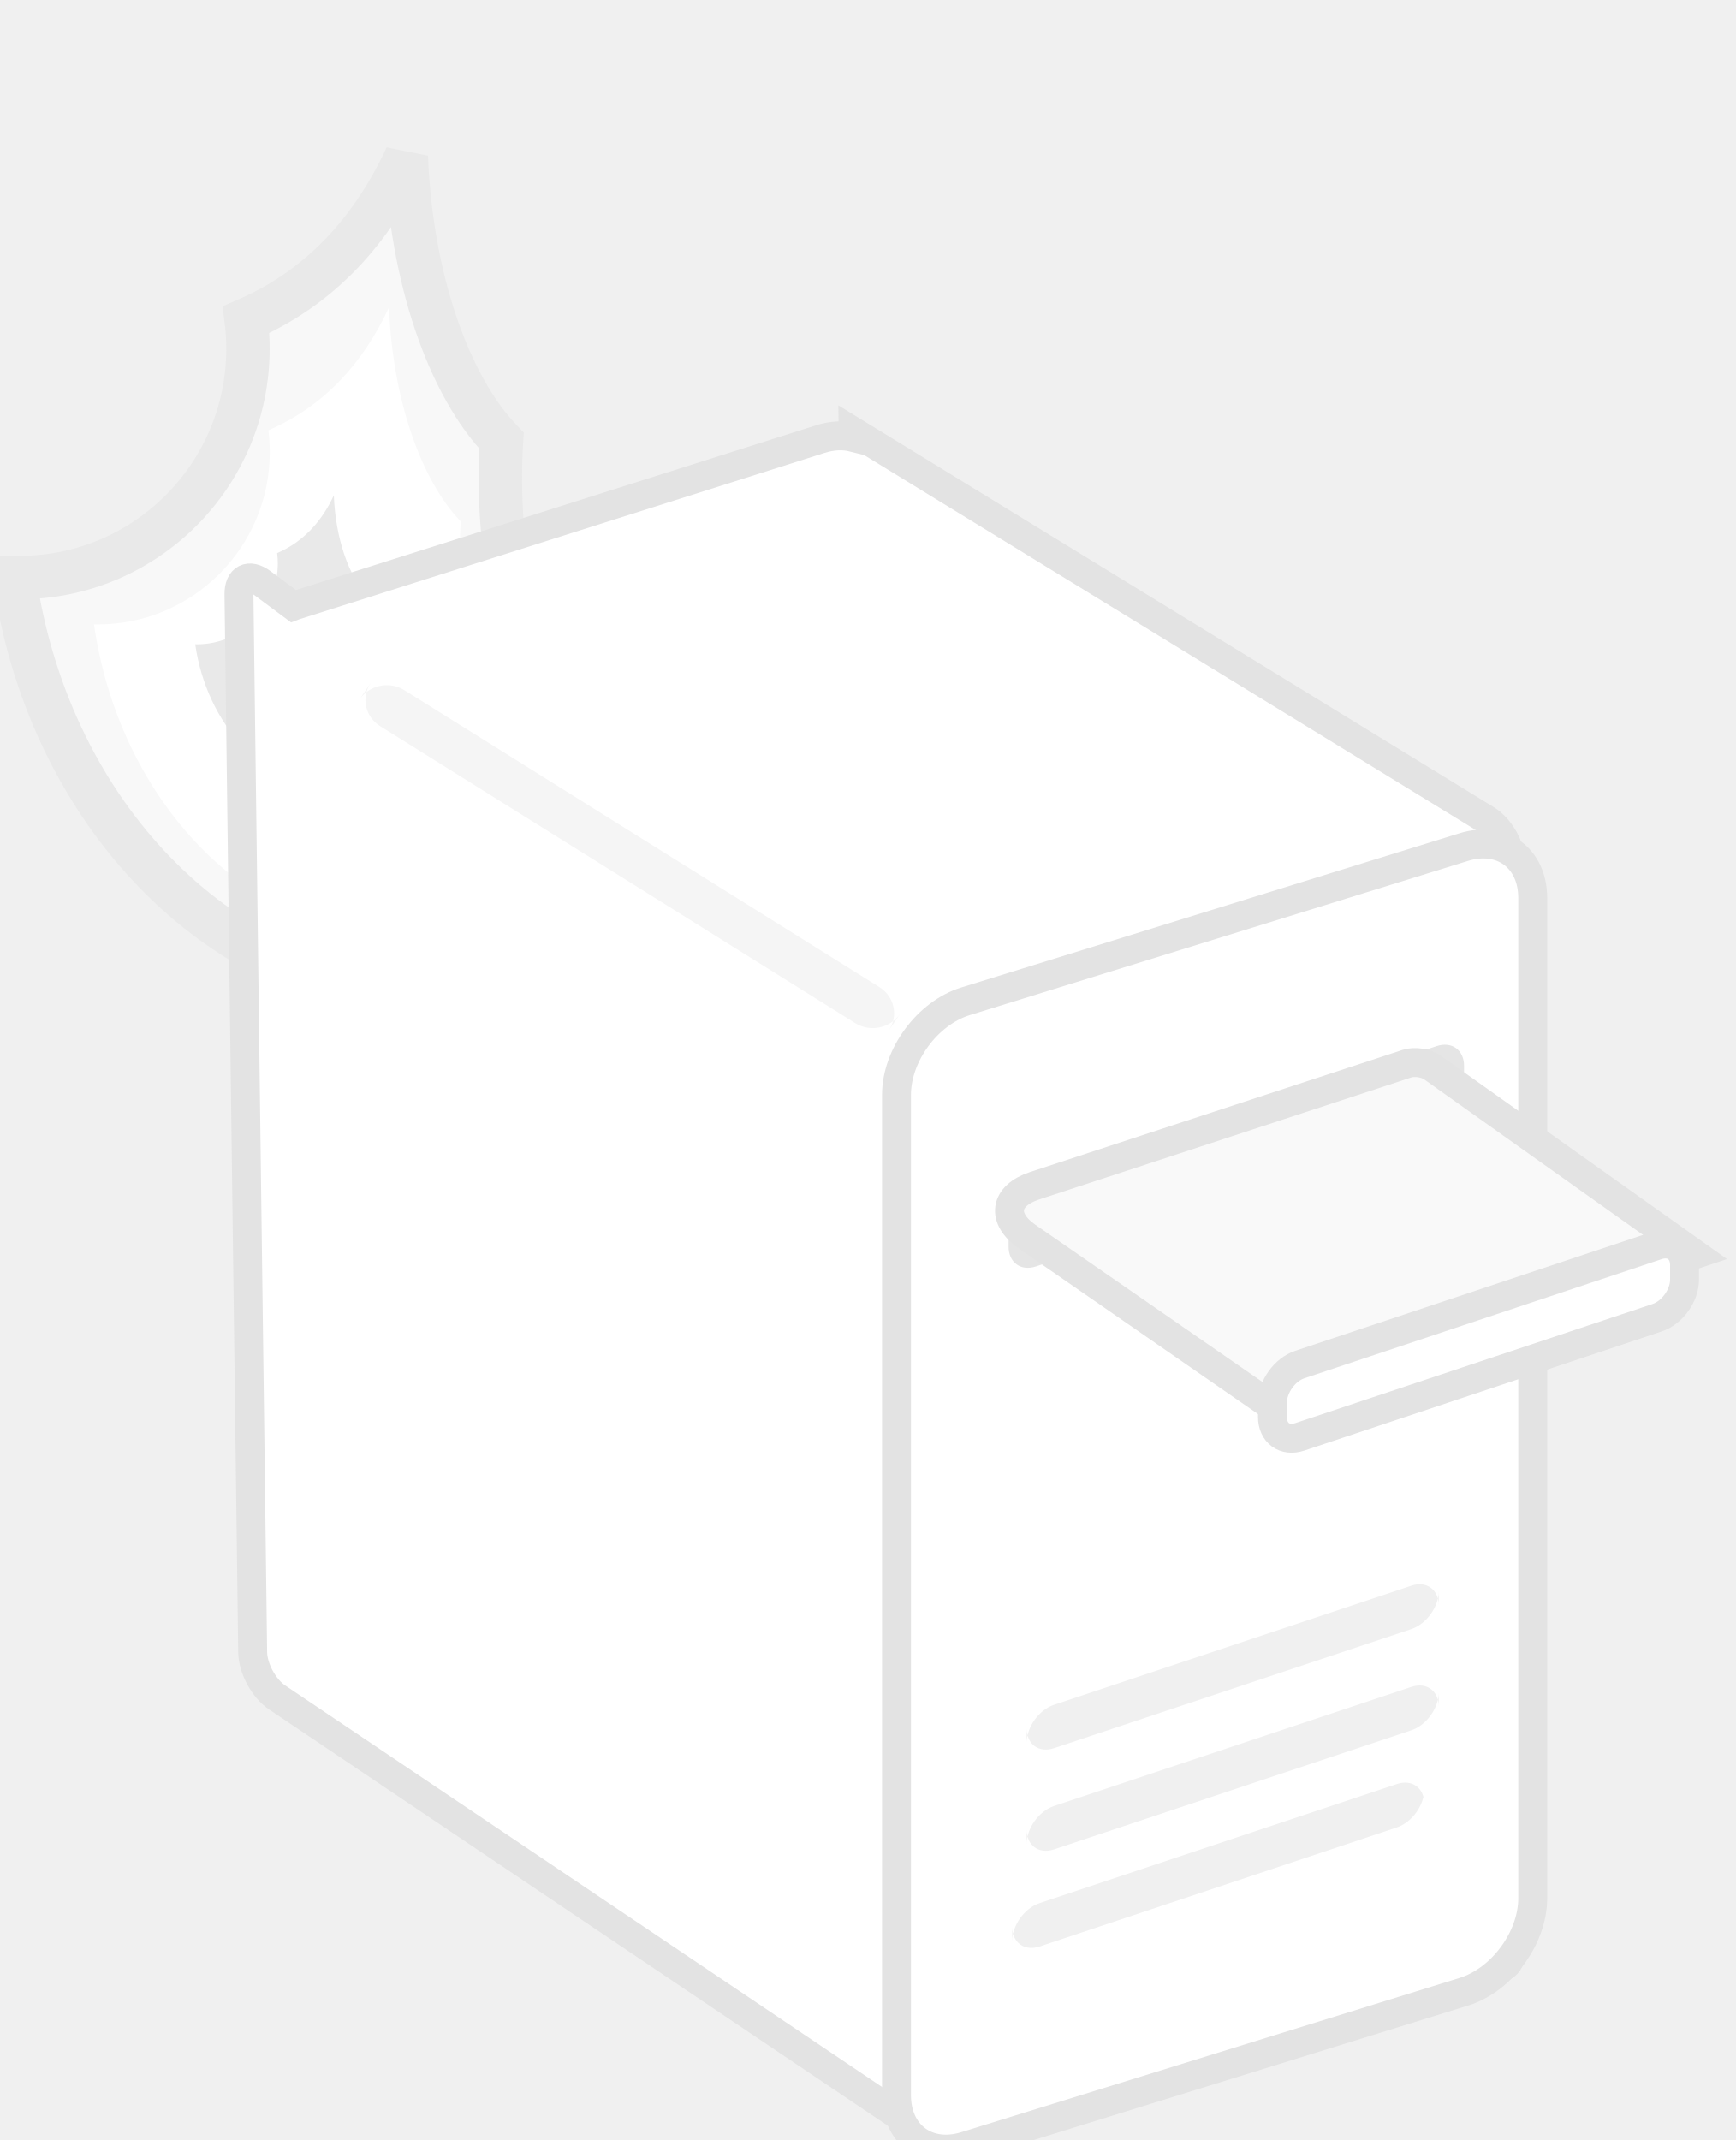
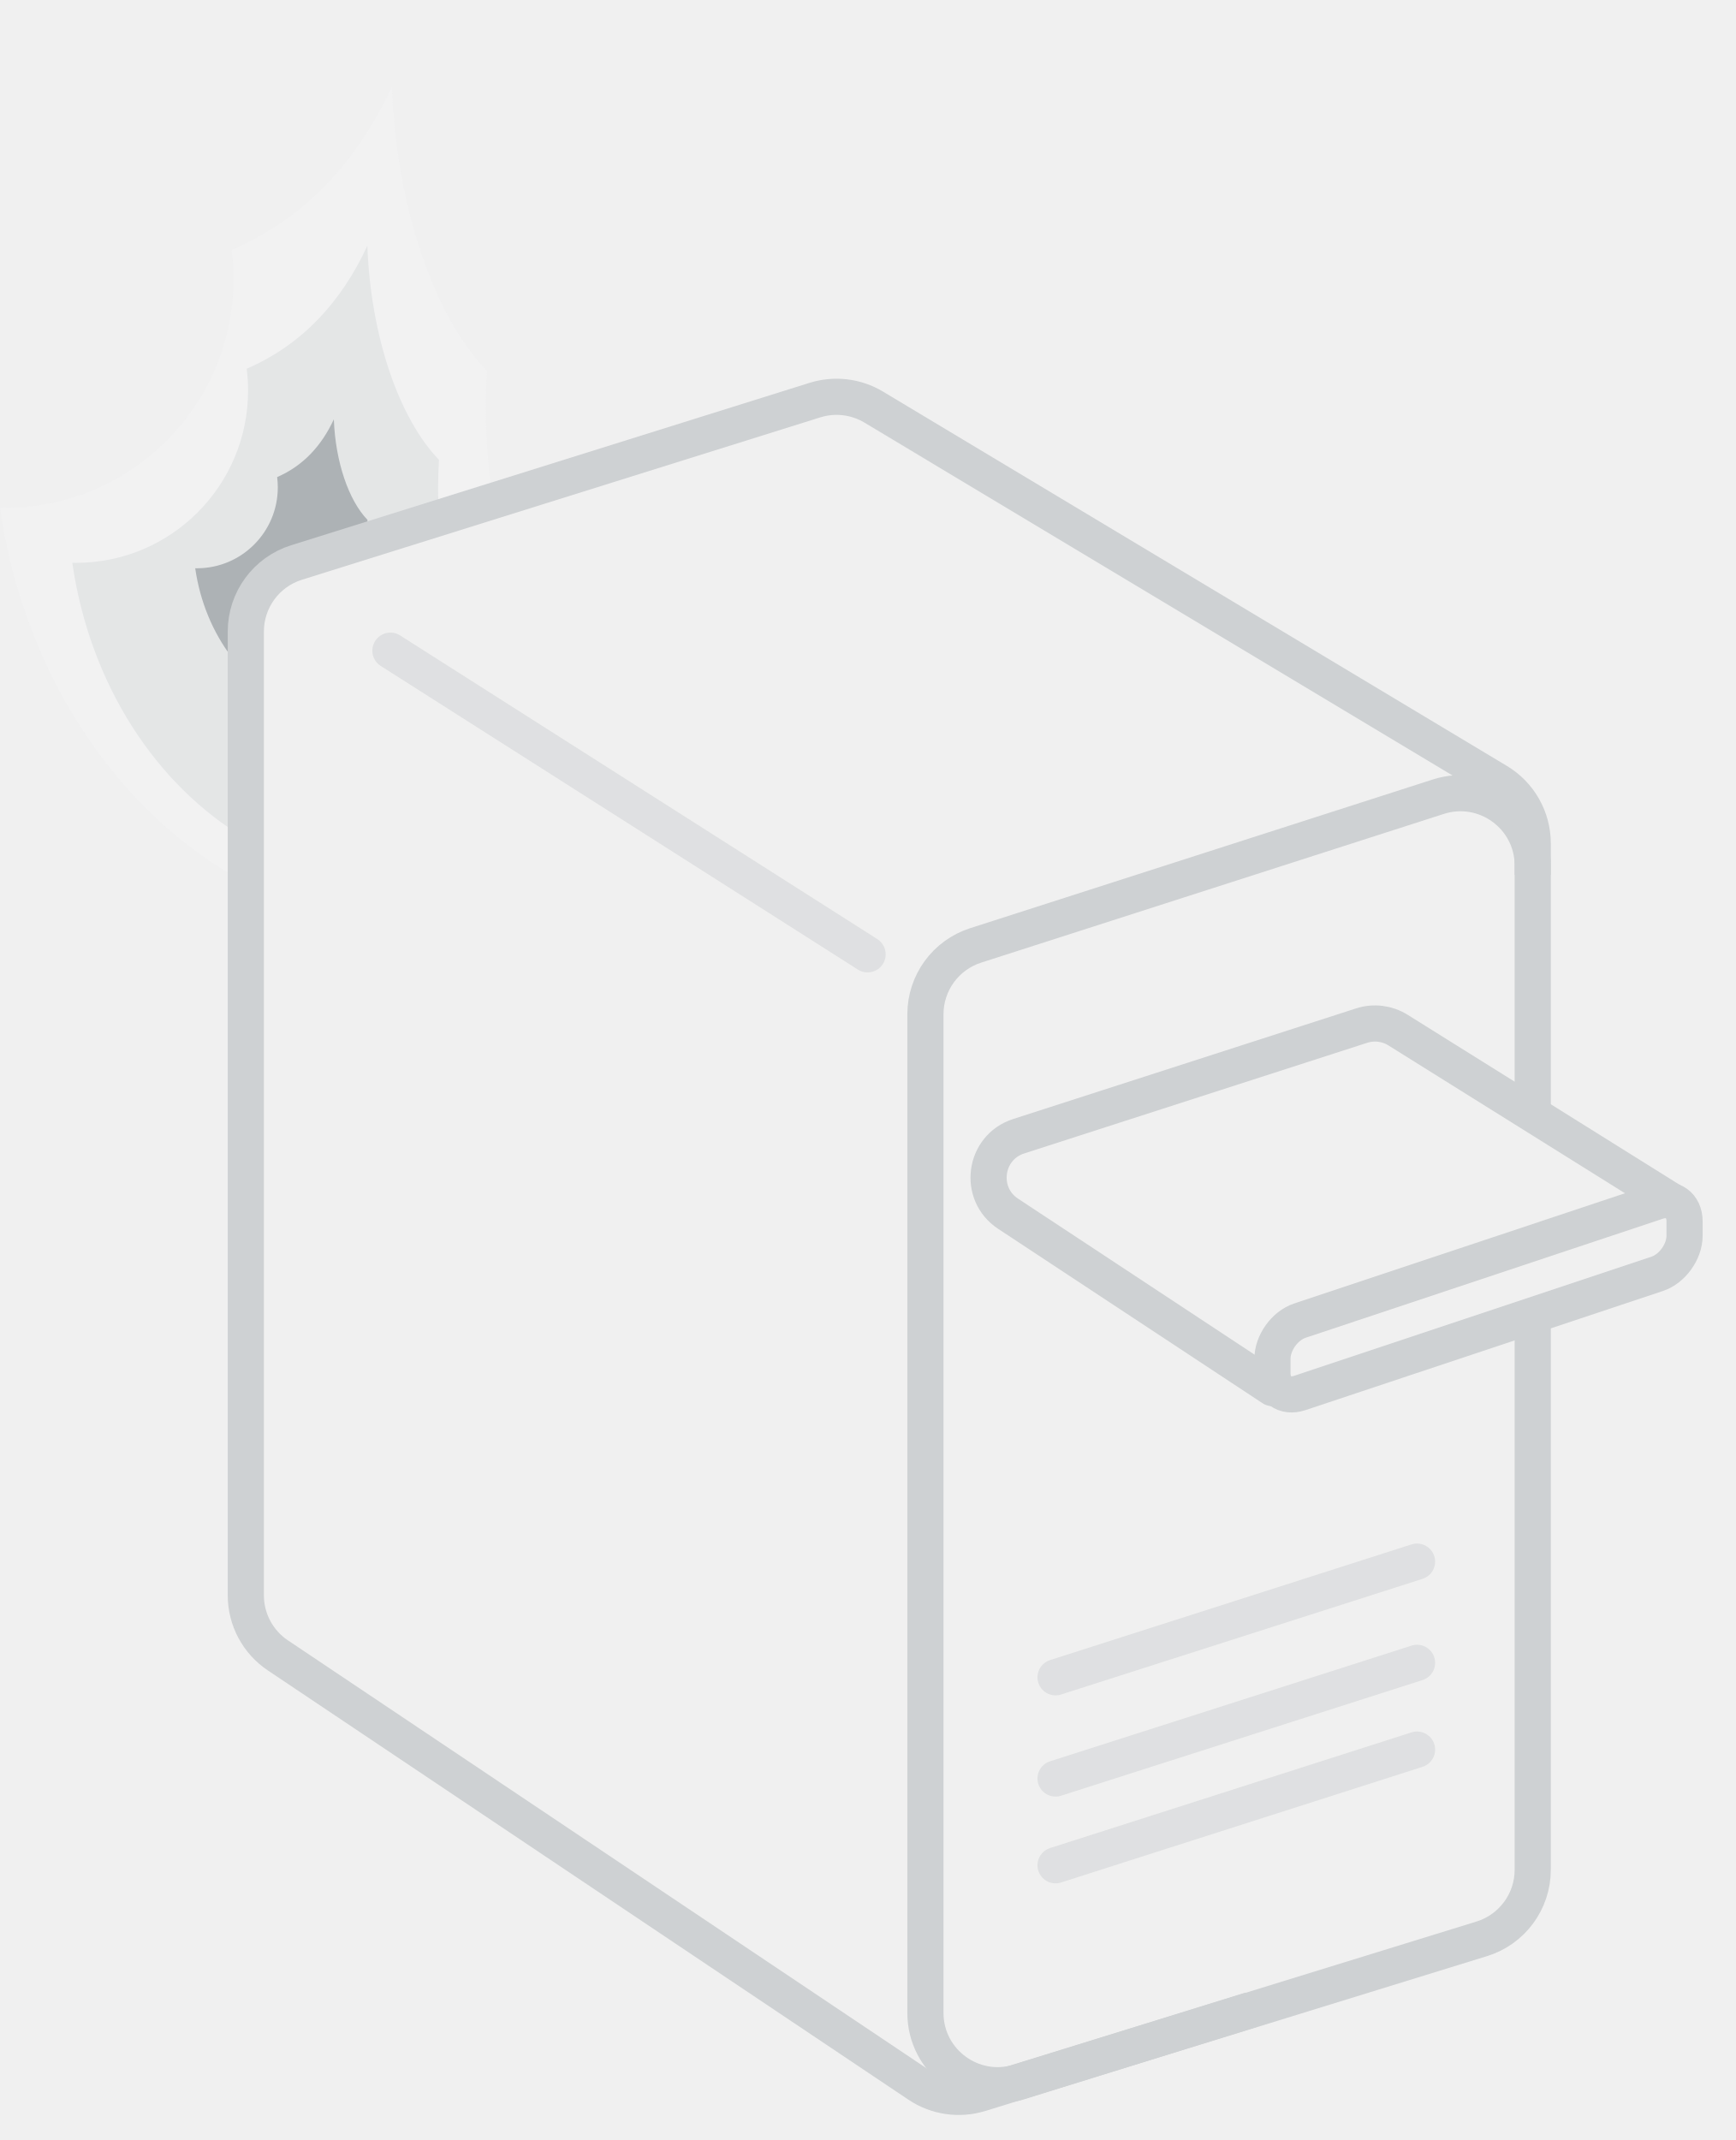
- <svg xmlns="http://www.w3.org/2000/svg" height="148" viewBox="0 0 120 148" width="120">
-   <g fill="none" fill-rule="evenodd">
-     <g transform="translate(1 10)">
-       <path d="m52.61 55.999c-4.476 3.174-9.722 5.001-15.331 5.001-3.567 0-6.987-.738-10.155-2.093-13.724-1.169-24.865-13.293-27.123-28.968.114.002.228.004.342.004 8.729 0 15.805-7.085 15.805-15.825 0-.68-.043-1.349-.126-2.007 5.134-2.221 8.708-6.173 11.08-11.289.314 8.33 2.908 15.846 6.583 19.658-.053.858-.08 1.724-.08 2.598 0 14.899 7.862 27.655 19.007 32.92z" fill="#f8f8f8" stroke="#e9e9e9" stroke-width="3" />
-       <path d="m45.11 52.8c-3.37 2.39-7.32 3.765-11.543 3.765-2.685 0-5.26-.556-7.646-1.575-10.333-.88-18.72-10.008-20.421-21.81.086.002.171.003.257.003 6.572 0 11.899-5.334 11.899-11.915 0-.512-.032-1.016-.095-1.511 3.865-1.672 6.556-4.648 8.342-8.5.236 6.272 2.19 11.931 4.956 14.801-.04.646-.06 1.298-.06 1.956 0 11.218 5.919 20.821 14.31 24.786z" fill="#fff" />
-       <path d="m31.11 43.776c-1.583 1.123-3.439 1.769-5.423 1.769-1.262 0-2.471-.261-3.592-.74-4.855-.414-8.796-4.702-9.594-10.247.04.001.081.001.121.001 3.088 0 5.591-2.506 5.591-5.598 0-.24-.015-.477-.045-.71 1.816-.786 3.08-2.184 3.919-3.993.111 2.947 1.029 5.605 2.328 6.954-.019.304-.028.61-.028.919 0 5.27 2.781 9.783 6.723 11.645z" fill="#e9e9e9" />
-       <path d="m19.284 31.915c.039-.015.079-.029.119-.042l36.331-11.507c.823-.261 1.596-.287 2.271-.117l-0-0-.005-.417 43.799 26.851c.939.576 1.701 1.932 1.701 3.039v75.174c0 1.103-.754 1.507-1.677.908l-38.323-24.883v34.976c0 1.102-.738 1.498-1.659.879l-43.682-29.387c-.916-.616-1.671-2.009-1.685-3.121l-.948-73.158c-.014-1.107.69-1.474 1.585-.809z" fill="#fff" stroke="#e3e3e3" stroke-width="2" />
-       <path d="m61 52.104c0-2.76 2.137-4.336 4.772-3.52l34.457 10.665c2.635.816 4.772 3.719 4.772 6.474v69.172c0 2.76-2.137 4.336-4.772 3.52l-34.457-10.665c-2.635-.816-4.772-3.719-4.772-6.474z" fill="#fff" stroke="#e3e3e3" stroke-width="2" transform="matrix(-1 0 0 1 166 0)" />
-       <g fill="#f0f0f0">
-         <path d="m69 124.251c0-1.105.853-2.285 1.892-2.632l24.716-8.239c1.045-.348 1.892.269 1.892 1.37v-1.002c0 1.105-.853 2.285-1.892 2.632l-24.716 8.239c-1.045.348-1.892-.269-1.892-1.37z" />
-         <path d="m70 117.534c0-1.105.853-2.285 1.892-2.632l24.716-8.239c1.045-.348 1.892.269 1.892 1.37v-1.002c0 1.105-.853 2.285-1.892 2.632l-24.716 8.239c-1.045.348-1.892-.269-1.892-1.37z" />
-         <path d="m70 110.534c0-1.105.853-2.285 1.892-2.632l24.716-8.239c1.045-.348 1.892.269 1.892 1.37v-1.002c0 1.105-.853 2.285-1.892 2.632l-24.716 8.239c-1.045.348-1.892-.269-1.892-1.37z" />
-       </g>
-       <path d="m68.75 74.214c0-1.103.843-2.279 1.9-2.631l27.701-9.234c1.049-.35 1.9.265 1.9 1.365v2.004c0 1.103-.843 2.279-1.9 2.631l-27.701 9.234c-1.049.35-1.9-.265-1.9-1.365z" fill="#e5e5e5" />
-       <path d="m70.036 75.525c-1.815-1.256-1.581-2.834.515-3.521l25.753-8.443c.523-.171 1.309-.053 1.763.27l18.184 12.92-30 10z" fill="#f9f9f9" stroke="#e3e3e3" stroke-width="2" />
-       <path d="m87 87.005c0-1.107.853-2.289 1.892-2.636l24.716-8.239c1.045-.348 1.892.263 1.892 1.374v.99c0 1.107-.853 2.289-1.892 2.636l-24.716 8.239c-1.045.348-1.892-.263-1.892-1.374z" fill="#fff" stroke="#e3e3e3" stroke-width="2" />
-     </g>
-     <path d="m22 60.636c0-1.222.982-2.246 2.214-2.289l38.722-1.346c1.223-.043 2.214.905 2.214 2.135v-1.424c0 1.222-.982 2.246-2.214 2.289l-38.722 1.346c-1.223.043-2.214-.905-2.214-2.135z" fill="#f5f5f5" transform="matrix(-.8290376 -.5591929 .5591929 -.8290376 46.58915 132.6681)" />
+ <svg xmlns="http://www.w3.org/2000/svg" width="120" height="148" viewBox="0 0 120 148" fill="none">
+   <g opacity="0.6">
+     <path d="M27.101 6C27.414 14.33 30.009 21.846 33.683 25.658C33.63 26.516 33.602 27.383 33.602 28.257C33.603 30.469 33.778 32.634 34.109 34.734L20.529 38.914C18.431 39.56 17 41.498 17 43.693V61.051C8.181 56.33 1.668 46.693 0 35.117C0.114 35.12 0.228 35.121 0.342 35.121C9.07 35.121 16.146 28.036 16.146 19.296C16.146 18.616 16.104 17.946 16.02 17.289C21.154 15.068 24.729 11.116 27.101 6Z" fill="#F3F3F4" />
+     <path d="M25.404 17C25.64 23.271 27.593 28.931 30.359 31.801C30.319 32.447 30.3 33.099 30.3 33.757C30.3 34.473 30.324 35.183 30.371 35.885L20.529 38.914C18.431 39.56 17 41.498 17 43.693V57.997C10.768 54.302 6.205 47.284 5 38.922C5.086 38.924 5.172 38.925 5.258 38.925C11.829 38.925 17.156 33.591 17.156 27.011C17.156 26.499 17.124 25.995 17.061 25.5C20.927 23.828 23.619 20.852 25.404 17Z" fill="#DCDFE0" />
+     <path d="M23.087 29C23.198 31.947 24.115 34.606 25.415 35.954C25.396 36.258 25.387 36.564 25.387 36.873C25.387 36.952 25.388 37.031 25.39 37.11L19.529 38.914C17.431 39.56 16 41.498 16 43.693V45.418C14.724 43.728 13.835 41.625 13.5 39.3C13.54 39.301 13.581 39.301 13.621 39.301C16.709 39.301 19.212 36.795 19.212 33.703C19.212 33.463 19.196 33.226 19.167 32.993C20.983 32.208 22.248 30.81 23.087 29Z" fill="#81898E" />
+     <path fill-rule="evenodd" clip-rule="evenodd" d="M88 93.972C88 92.865 88.853 91.683 89.892 91.336L114.608 83.098C115.653 82.749 116.5 83.361 116.5 84.472V85.462C116.5 86.57 115.647 87.751 114.608 88.098L89.892 96.336C88.847 96.685 88 96.073 88 94.962V93.972Z" stroke="#B7BCBF" stroke-width="2.5" />
+     <path d="M106 60.5V59.859C106 56.469 102.698 54.062 99.47 55.099L67.47 65.385C65.402 66.049 64 67.973 64 70.145V139.208C64 142.579 67.267 144.984 70.485 143.982L86.5 139" stroke="#B7BCBF" stroke-width="2.5" />
+     <path opacity="0.5" d="M27 45L60 66" stroke="#B7BCBF" stroke-width="2.5" stroke-linecap="round" />
+     <path opacity="0.5" d="M73 116L98 108" stroke="#B7BCBF" stroke-width="2.5" stroke-linecap="round" />
+     <path opacity="0.5" d="M73 123L98 115" stroke="#B7BCBF" stroke-width="2.5" stroke-linecap="round" />
+     <path opacity="0.5" d="M73 129L98 121" stroke="#B7BCBF" stroke-width="2.5" stroke-linecap="round" />
+     <path d="M88 96L69.717 83.941C67.616 82.555 68.052 79.354 70.448 78.581L94.172 70.928C95.014 70.657 95.933 70.771 96.683 71.24L115.5 83" stroke="#B7BCBF" stroke-width="2.5" stroke-linecap="round" />
+     <path d="M106 76.5V58.331C106 56.575 105.079 54.947 103.572 54.044L60.425 28.155C59.2 27.42 57.72 27.244 56.358 27.671L20.505 38.902C18.42 39.555 17 41.488 17 43.673V110.332C17 111.999 17.831 113.557 19.217 114.485L63.52 144.173C64.772 145.012 66.337 145.242 67.778 144.797L102.475 134.088C104.57 133.441 106 131.504 106 129.31V91" stroke="#B7BCBF" stroke-width="2.5" />
  </g>
</svg>
